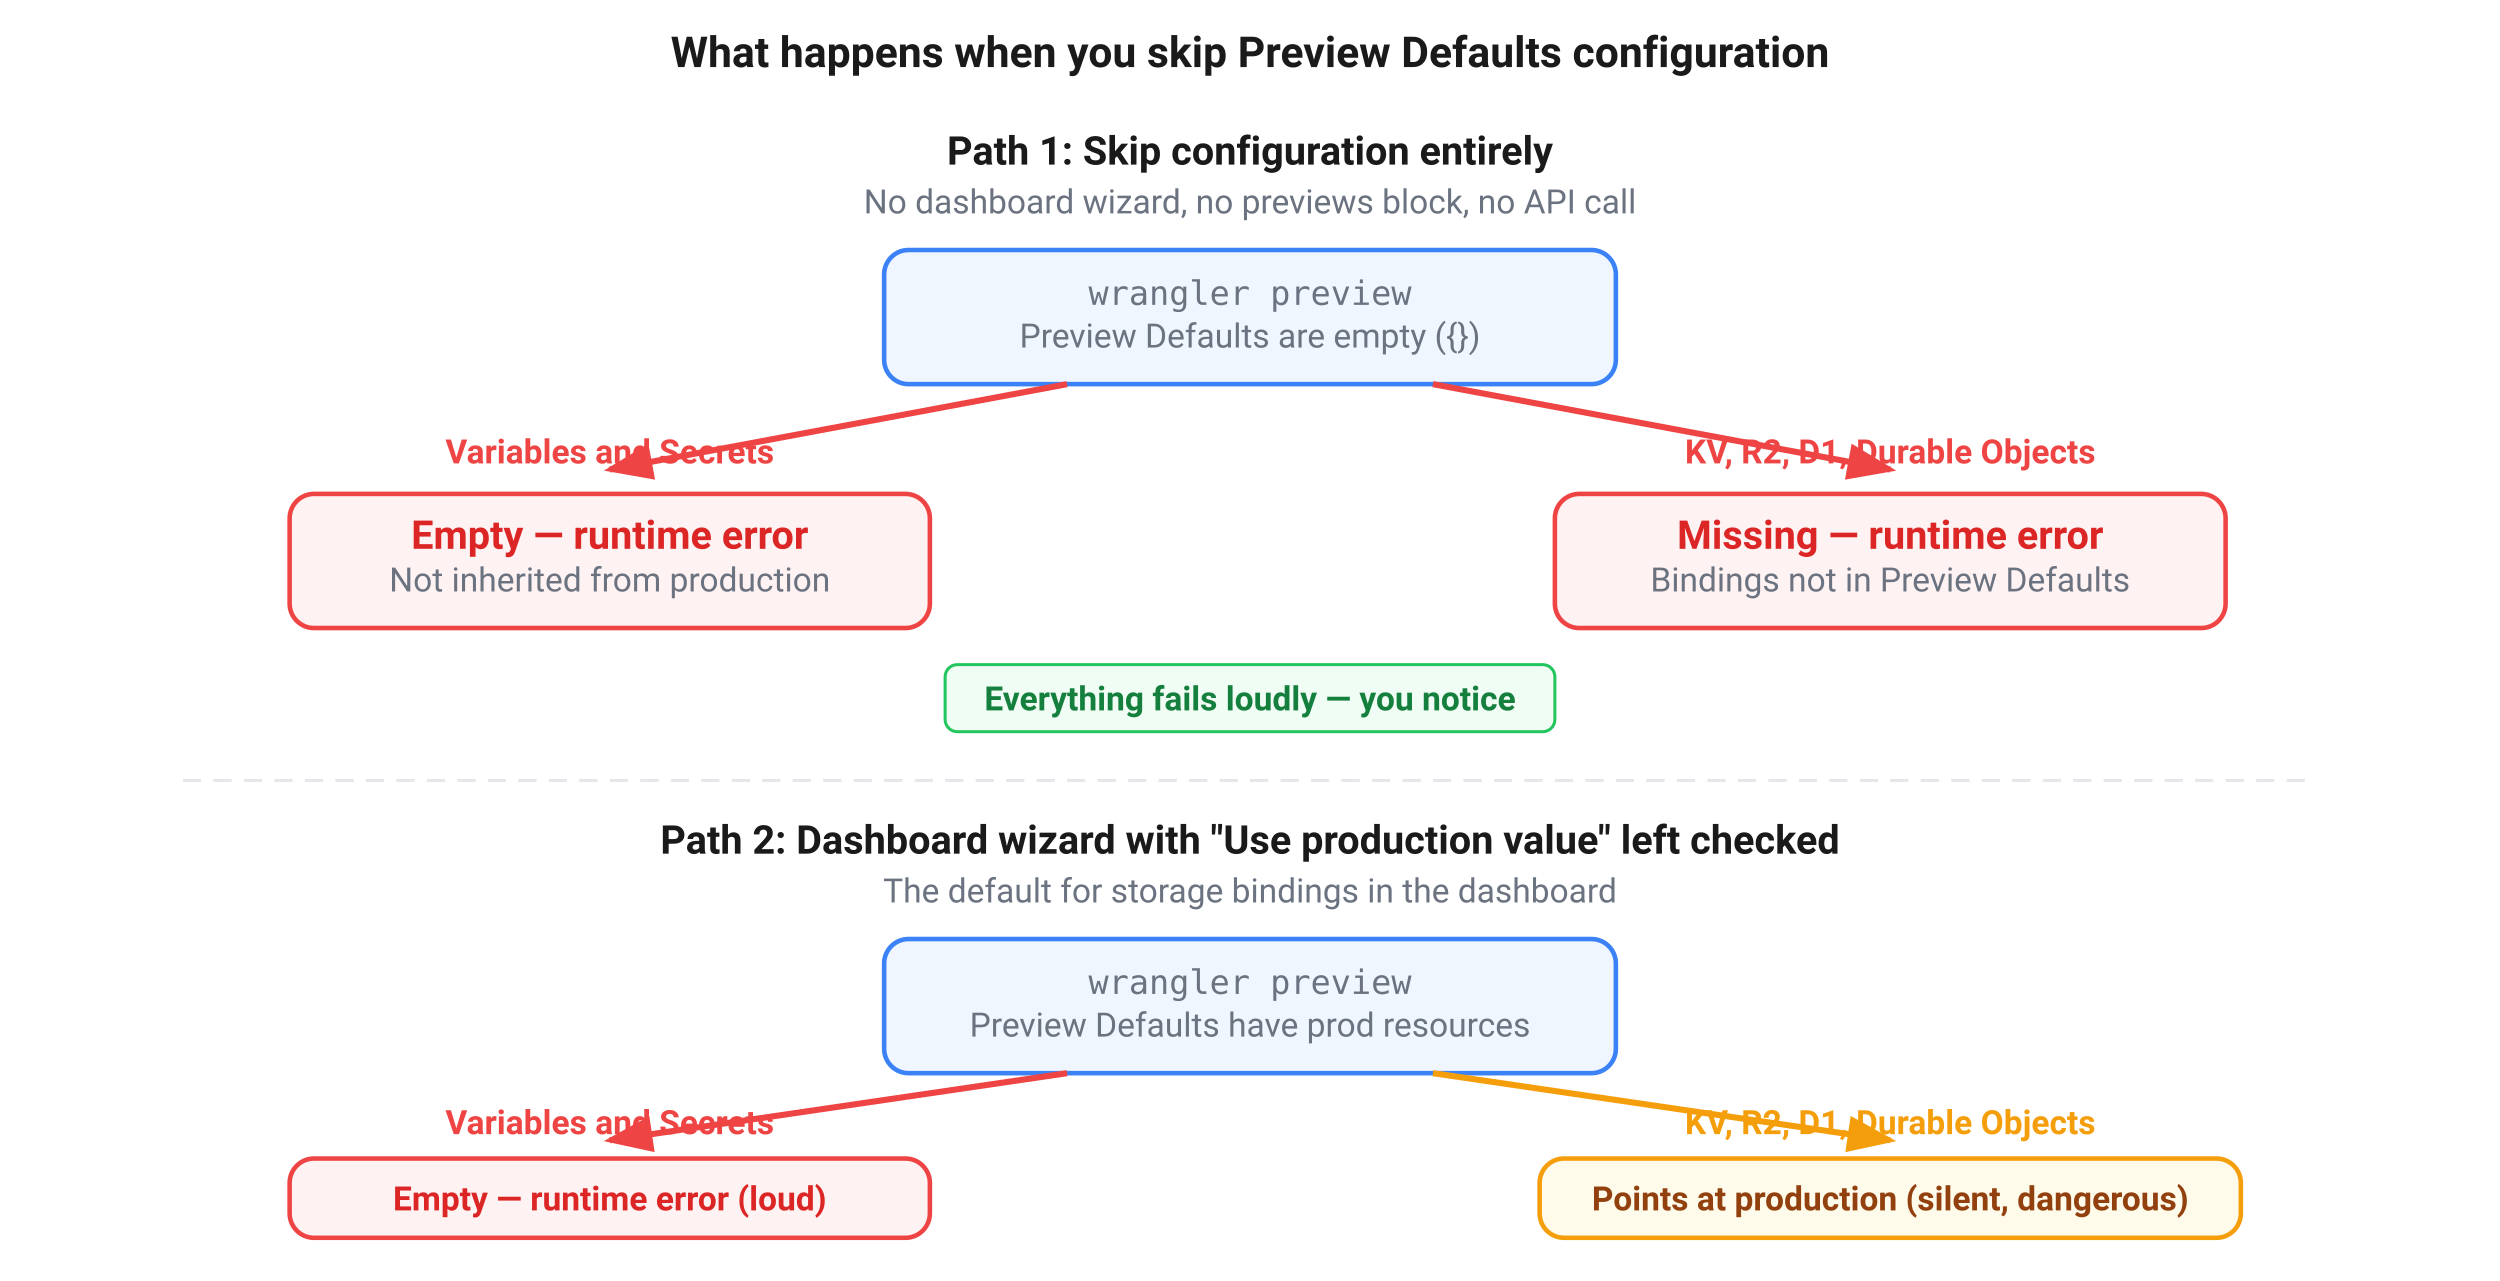
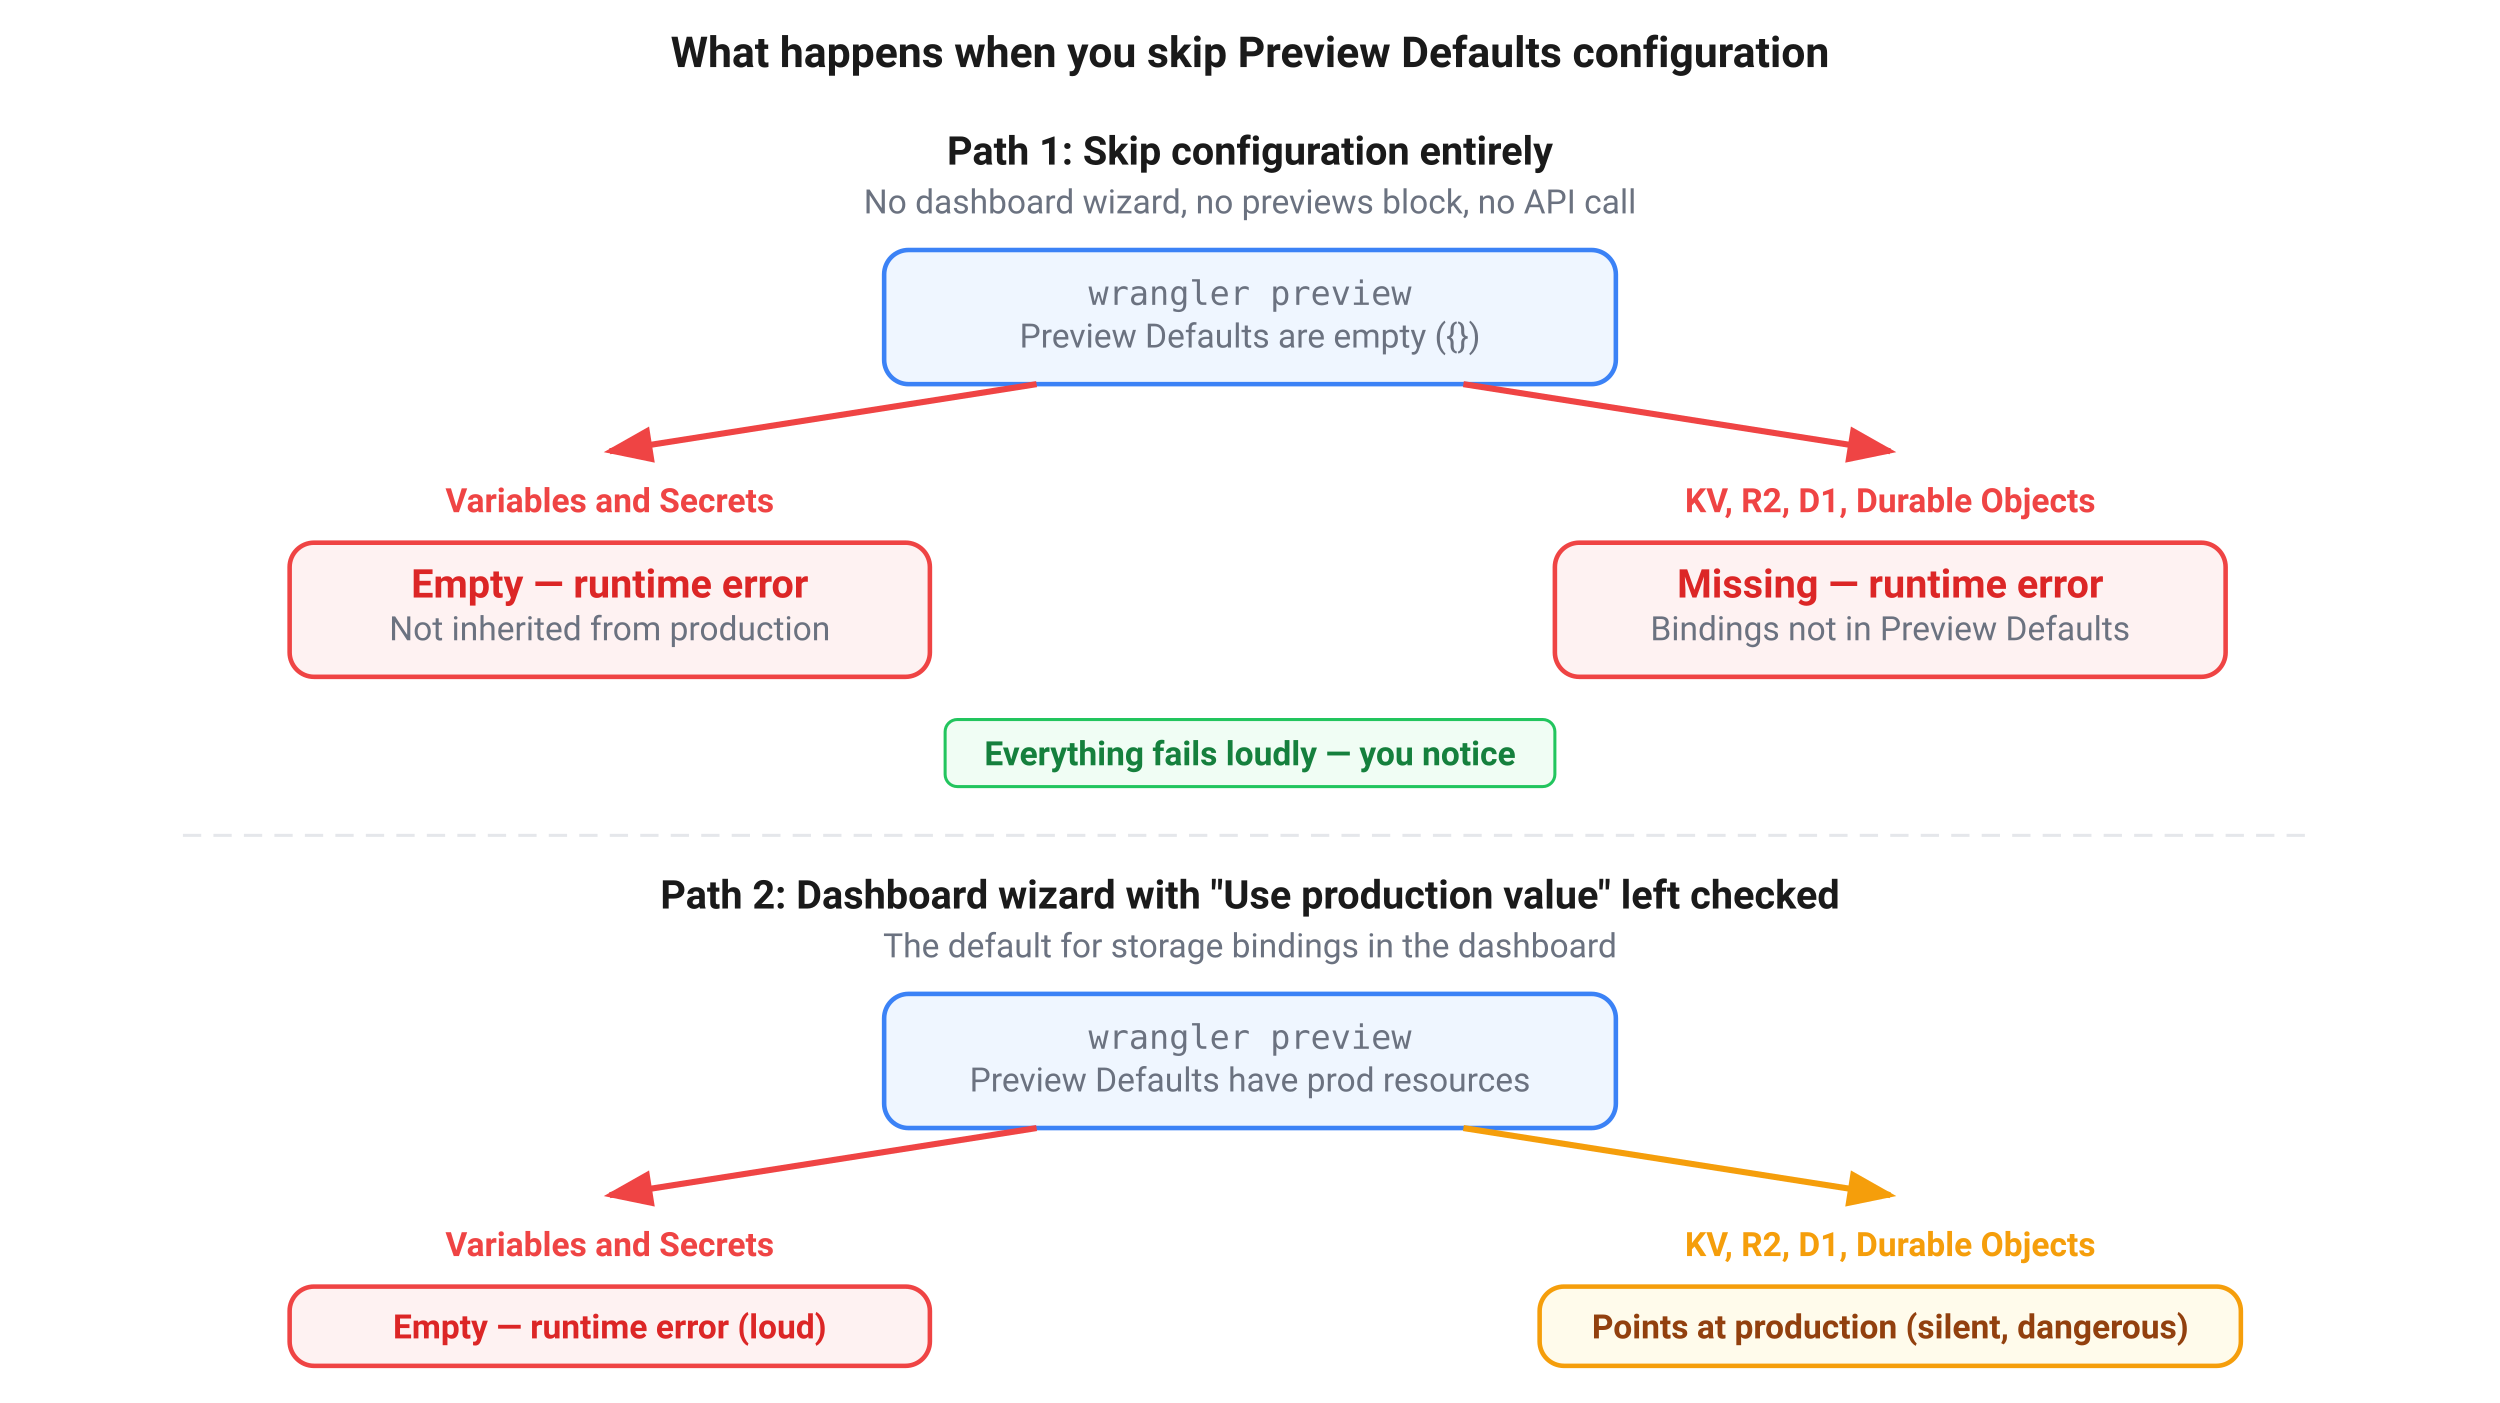
- <svg xmlns="http://www.w3.org/2000/svg" viewBox="0 0 820 420" fill="none">
+ <svg xmlns="http://www.w3.org/2000/svg" viewBox="0 0 820 460" fill="none">
  <style>
    text { font-family: -apple-system, BlinkMacSystemFont, 'Segoe UI', Roboto, sans-serif; }
    .label { font-size: 13px; fill: #1a1a1a; font-weight: 600; }
    .sublabel { font-size: 11px; fill: #6b7280; }
    .cmd { font-size: 11px; fill: #6b7280; font-family: 'SF Mono', 'Fira Code', monospace; }
    .heading { font-size: 14px; fill: #1a1a1a; font-weight: 600; }
    .box { rx: 8; stroke-width: 1.5; }
    .box-preview { fill: #eff6ff; stroke: #3b82f6; }
    .box-bad { fill: #fef2f2; stroke: #ef4444; }
    .box-warn { fill: #fffbeb; stroke: #f59e0b; }
    .box-good { fill: #f0fdf4; stroke: #22c55e; }
    .box-trigger { fill: #f9fafb; stroke: #d1d5db; }
    .arrow { stroke: #9ca3af; stroke-width: 2; fill: none; marker-end: url(#arr); }
    .arrow-red { stroke: #ef4444; stroke-width: 2; fill: none; marker-end: url(#arr-red); }
    .arrow-amber { stroke: #f59e0b; stroke-width: 2; fill: none; marker-end: url(#arr-amber); }
    .row-label { font-size: 11px; fill: #9ca3af; font-weight: 600; text-transform: uppercase; letter-spacing: 0.05em; }
  </style>
  <defs>
    <marker id="arr" markerWidth="8" markerHeight="6" refX="7" refY="3" orient="auto">
      <polygon points="0 0, 8 3, 0 6" fill="#9ca3af" />
    </marker>
    <marker id="arr-red" markerWidth="8" markerHeight="6" refX="7" refY="3" orient="auto">
      <polygon points="0 0, 8 3, 0 6" fill="#ef4444" />
    </marker>
    <marker id="arr-amber" markerWidth="8" markerHeight="6" refX="7" refY="3" orient="auto">
      <polygon points="0 0, 8 3, 0 6" fill="#f59e0b" />
    </marker>
  </defs>
  <text x="410" y="22" text-anchor="middle" class="heading">What happens when you skip Preview Defaults configuration</text>
  <text x="410" y="54" text-anchor="middle" class="label">Path 1: Skip configuration entirely</text>
  <text x="410" y="70" text-anchor="middle" class="sublabel">No dashboard wizard, no previews block, no API call</text>
  <rect x="290" y="82" width="240" height="44" class="box box-preview" />
  <text x="410" y="100" text-anchor="middle" class="cmd">wrangler preview</text>
  <text x="410" y="114" text-anchor="middle" class="sublabel">Preview Defaults are empty ({})</text>
-   <line x1="350" y1="126" x2="200" y2="154" class="arrow-red" />
-   <line x1="470" y1="126" x2="620" y2="154" class="arrow-red" />
-   <text x="200" y="152" text-anchor="middle" class="sublabel" style="fill: #ef4444; font-weight: 600;">Variables and Secrets</text>
-   <rect x="95" y="162" width="210" height="44" class="box box-bad" />
-   <text x="200" y="180" text-anchor="middle" class="label" style="fill: #dc2626;">Empty — runtime error</text>
-   <text x="200" y="194" text-anchor="middle" class="sublabel">Not inherited from production</text>
-   <text x="620" y="152" text-anchor="middle" class="sublabel" style="fill: #ef4444; font-weight: 600;">KV, R2, D1, Durable Objects</text>
-   <rect x="510" y="162" width="220" height="44" class="box box-bad" />
-   <text x="620" y="180" text-anchor="middle" class="label" style="fill: #dc2626;">Missing — runtime error</text>
-   <text x="620" y="194" text-anchor="middle" class="sublabel">Bindings not in Preview Defaults</text>
-   <rect x="310" y="218" width="200" height="22" rx="4" fill="#f0fdf4" stroke="#22c55e" stroke-width="1" />
-   <text x="410" y="233" text-anchor="middle" class="sublabel" style="fill: #15803d; font-weight: 600;">Everything fails loudly — you notice</text>
-   <line x1="60" y1="256" x2="760" y2="256" stroke="#e5e7eb" stroke-width="1" stroke-dasharray="6,4" />
-   <text x="410" y="280" text-anchor="middle" class="label">Path 2: Dashboard wizard with "Use production value" left checked</text>
-   <text x="410" y="296" text-anchor="middle" class="sublabel">The default for storage bindings in the dashboard</text>
-   <rect x="290" y="308" width="240" height="44" class="box box-preview" />
-   <text x="410" y="326" text-anchor="middle" class="cmd">wrangler preview</text>
-   <text x="410" y="340" text-anchor="middle" class="sublabel">Preview Defaults have prod resources</text>
-   <line x1="350" y1="352" x2="200" y2="374" class="arrow-red" />
-   <line x1="470" y1="352" x2="620" y2="374" class="arrow-amber" />
-   <text x="200" y="372" text-anchor="middle" class="sublabel" style="fill: #ef4444; font-weight: 600;">Variables and Secrets</text>
-   <rect x="95" y="380" width="210" height="26" class="box box-bad" />
-   <text x="200" y="397" text-anchor="middle" class="sublabel" style="fill: #dc2626; font-weight: 600;">Empty — runtime error (loud)</text>
-   <text x="620" y="372" text-anchor="middle" class="sublabel" style="fill: #f59e0b; font-weight: 600;">KV, R2, D1, Durable Objects</text>
-   <rect x="505" y="380" width="230" height="26" class="box box-warn" />
-   <text x="620" y="397" text-anchor="middle" class="sublabel" style="fill: #92400e; font-weight: 600;">Points at production (silent, dangerous)</text>
+   <line x1="340" y1="126" x2="200" y2="148" class="arrow-red" />
+   <line x1="480" y1="126" x2="620" y2="148" class="arrow-red" />
+   <text x="200" y="168" text-anchor="middle" class="sublabel" style="fill: #ef4444; font-weight: 600;">Variables and Secrets</text>
+   <rect x="95" y="178" width="210" height="44" class="box box-bad" />
+   <text x="200" y="196" text-anchor="middle" class="label" style="fill: #dc2626;">Empty — runtime error</text>
+   <text x="200" y="210" text-anchor="middle" class="sublabel">Not inherited from production</text>
+   <text x="620" y="168" text-anchor="middle" class="sublabel" style="fill: #ef4444; font-weight: 600;">KV, R2, D1, Durable Objects</text>
+   <rect x="510" y="178" width="220" height="44" class="box box-bad" />
+   <text x="620" y="196" text-anchor="middle" class="label" style="fill: #dc2626;">Missing — runtime error</text>
+   <text x="620" y="210" text-anchor="middle" class="sublabel">Bindings not in Preview Defaults</text>
+   <rect x="310" y="236" width="200" height="22" rx="4" fill="#f0fdf4" stroke="#22c55e" stroke-width="1" />
+   <text x="410" y="251" text-anchor="middle" class="sublabel" style="fill: #15803d; font-weight: 600;">Everything fails loudly — you notice</text>
+   <line x1="60" y1="274" x2="760" y2="274" stroke="#e5e7eb" stroke-width="1" stroke-dasharray="6,4" />
+   <text x="410" y="298" text-anchor="middle" class="label">Path 2: Dashboard wizard with "Use production value" left checked</text>
+   <text x="410" y="314" text-anchor="middle" class="sublabel">The default for storage bindings in the dashboard</text>
+   <rect x="290" y="326" width="240" height="44" class="box box-preview" />
+   <text x="410" y="344" text-anchor="middle" class="cmd">wrangler preview</text>
+   <text x="410" y="358" text-anchor="middle" class="sublabel">Preview Defaults have prod resources</text>
+   <line x1="340" y1="370" x2="200" y2="392" class="arrow-red" />
+   <line x1="480" y1="370" x2="620" y2="392" class="arrow-amber" />
+   <text x="200" y="412" text-anchor="middle" class="sublabel" style="fill: #ef4444; font-weight: 600;">Variables and Secrets</text>
+   <rect x="95" y="422" width="210" height="26" class="box box-bad" />
+   <text x="200" y="439" text-anchor="middle" class="sublabel" style="fill: #dc2626; font-weight: 600;">Empty — runtime error (loud)</text>
+   <text x="620" y="412" text-anchor="middle" class="sublabel" style="fill: #f59e0b; font-weight: 600;">KV, R2, D1, Durable Objects</text>
+   <rect x="505" y="422" width="230" height="26" class="box box-warn" />
+   <text x="620" y="439" text-anchor="middle" class="sublabel" style="fill: #92400e; font-weight: 600;">Points at production (silent, dangerous)</text>
</svg>
